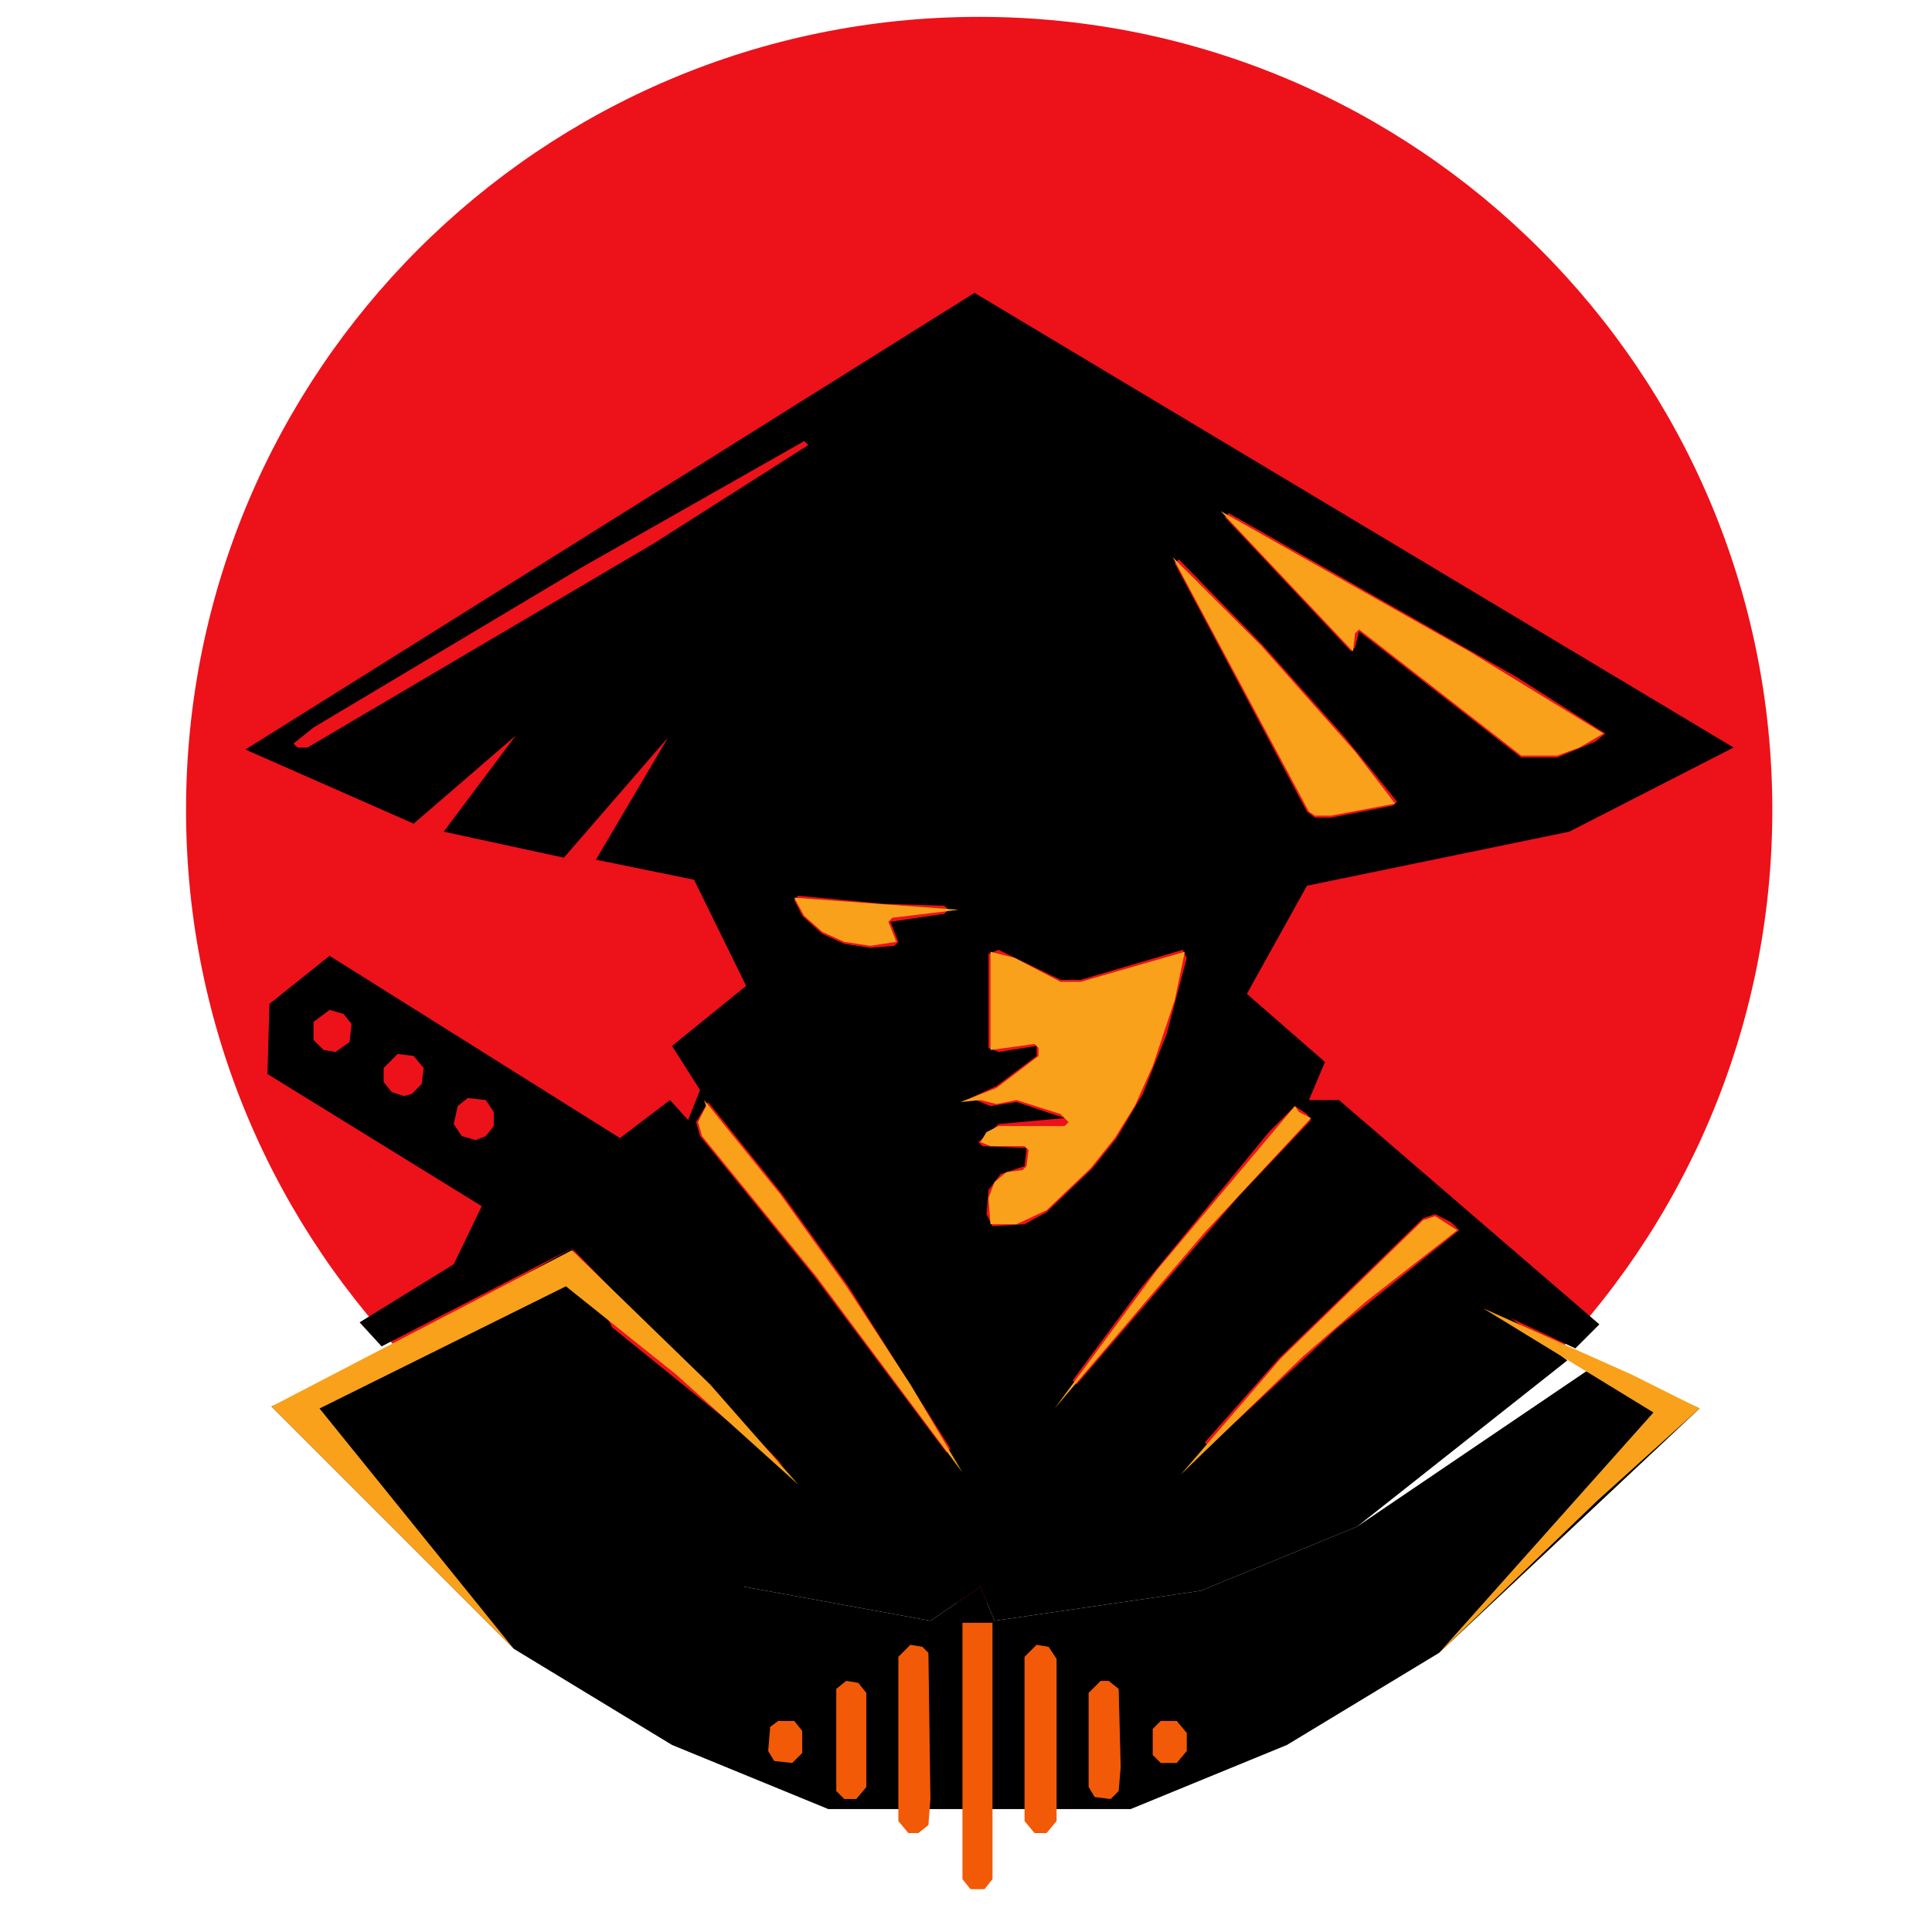
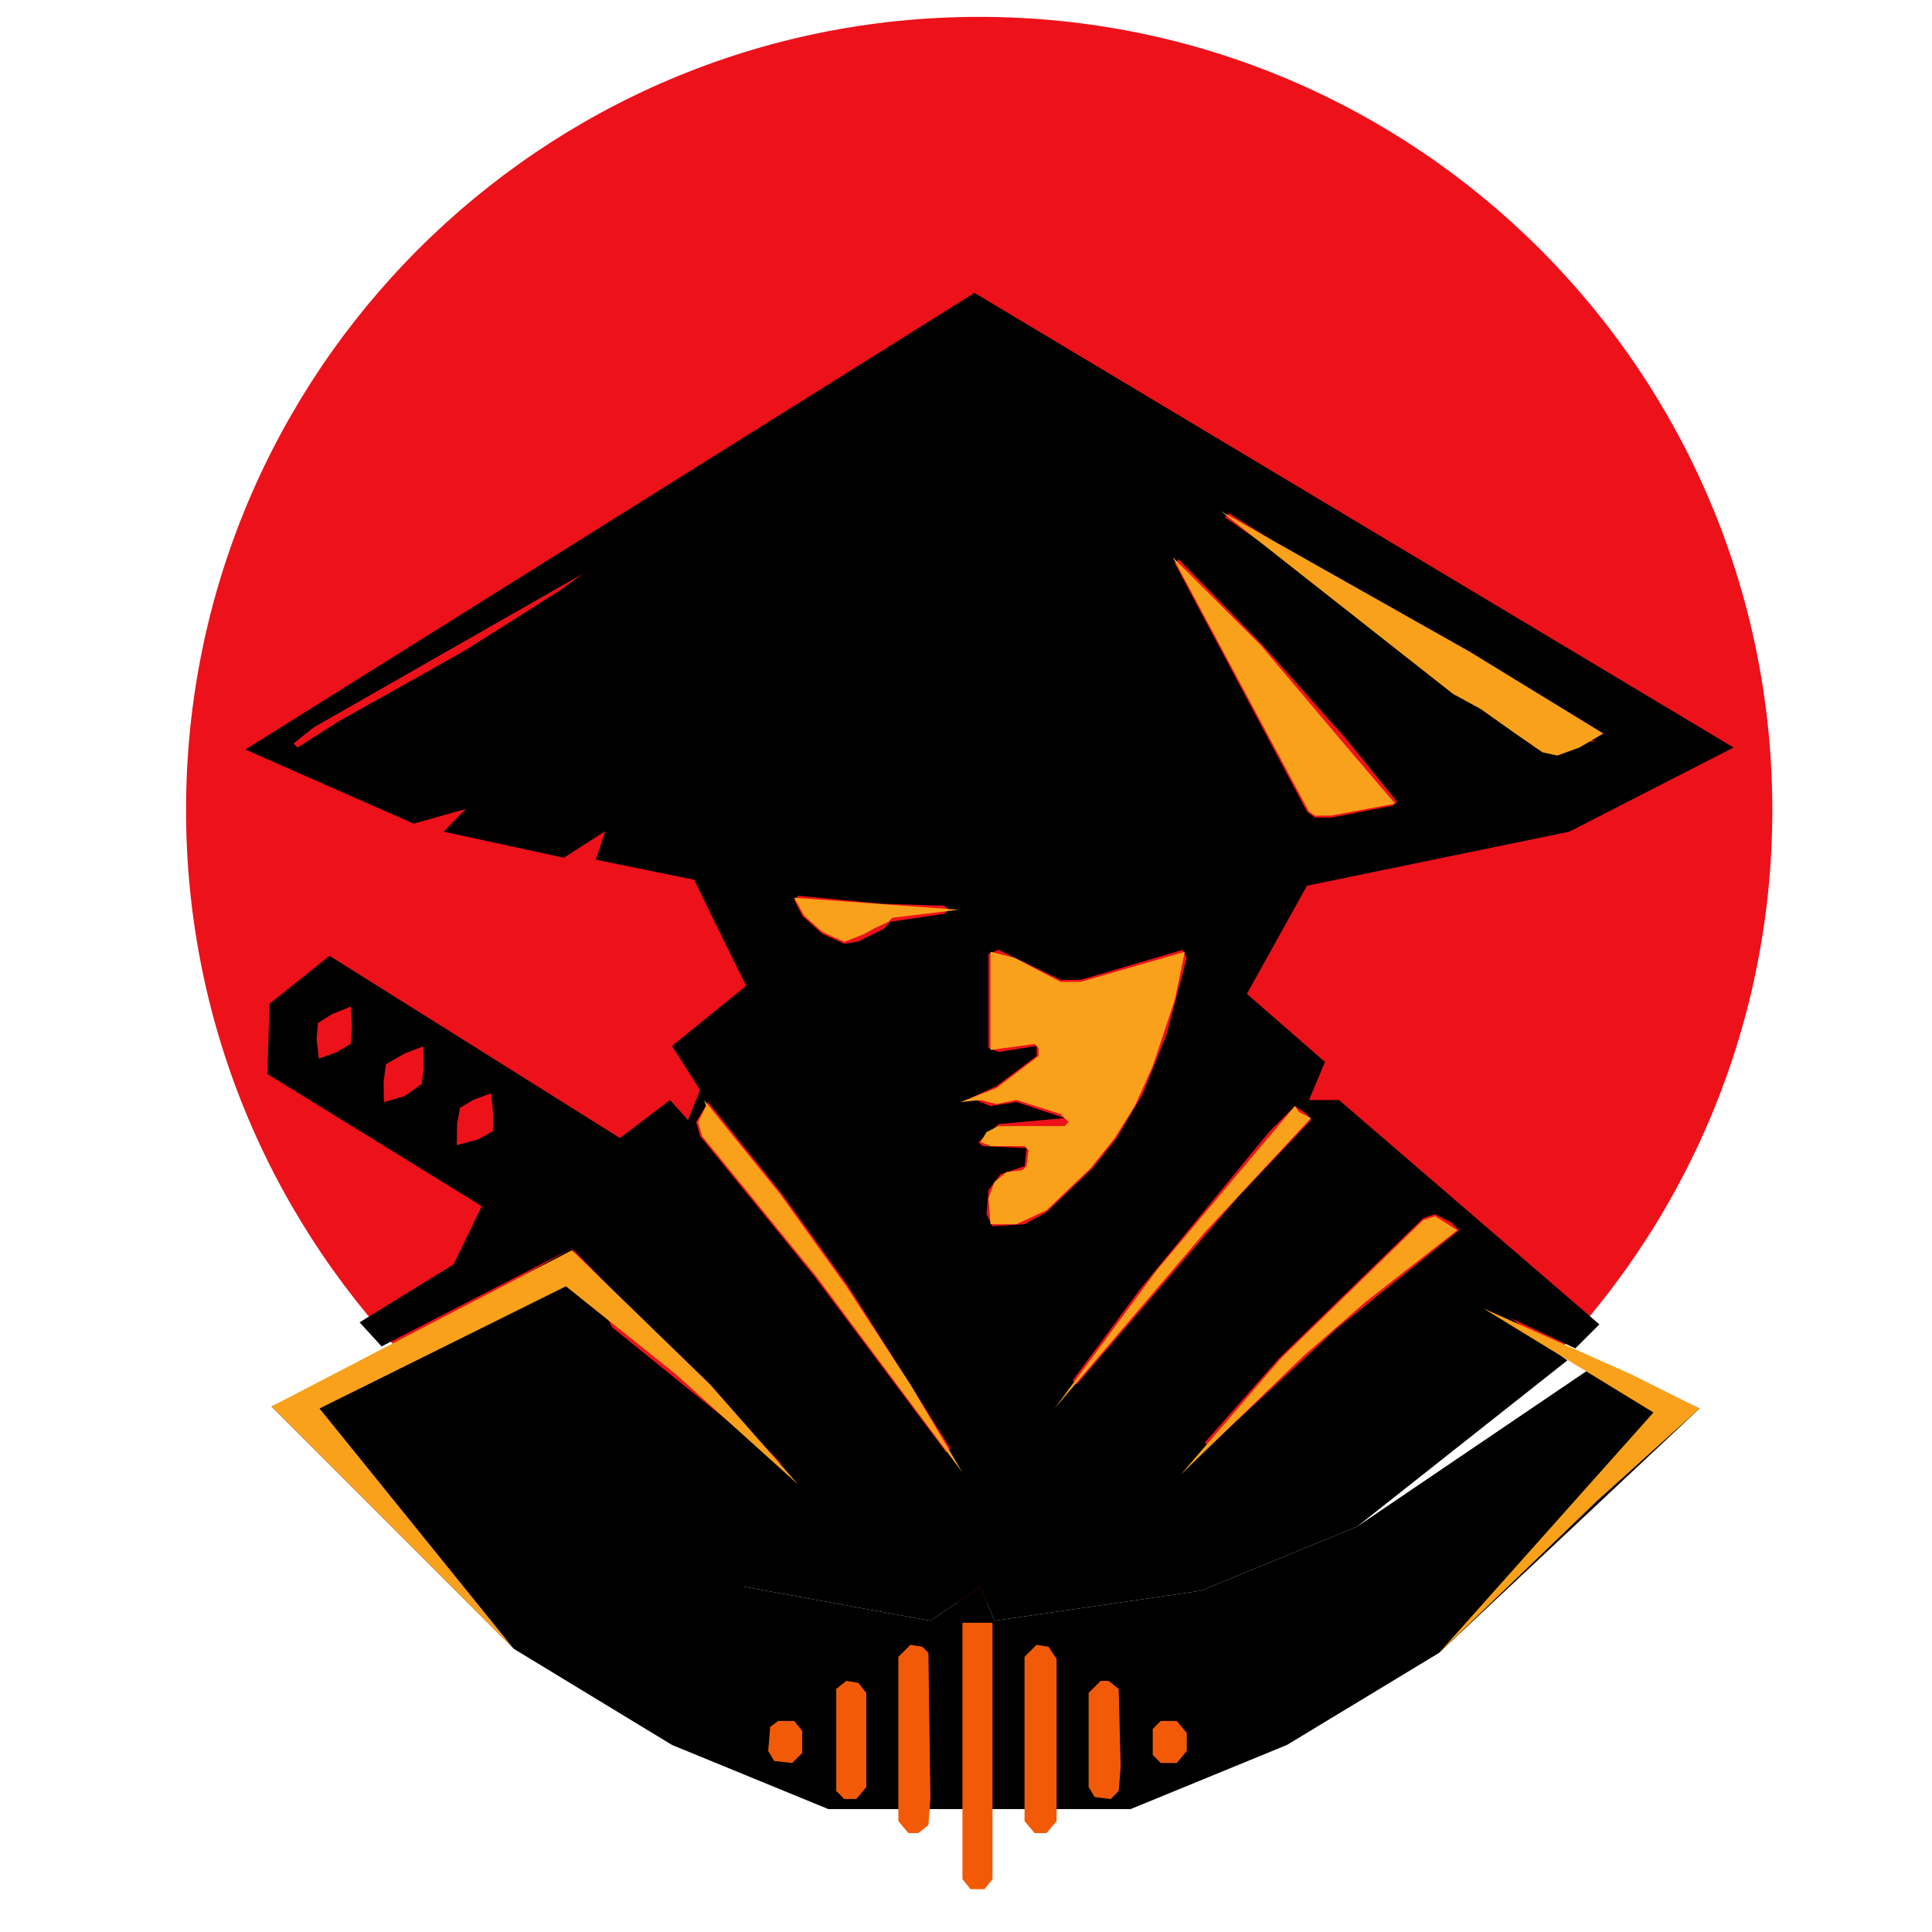
- <svg xmlns="http://www.w3.org/2000/svg" width="1254" height="1254" viewBox="0 0 1254 1254">
-   <g transform="translate(-180, -170) scale(1.3)">
-     <circle cx="627.35" cy="535.19" r="396.0" fill="#ed111a" />
-     <path fill="#000000" d="M 424,754 L 318,814 L 274,833 L 395,954 L 474,1002 L 552,1034 L 703,1034 L 781,1002 L 857,956 L 987,834 L 937,811 L 816,893 L 738,925 L 635,940 L 628,923 L 603,940 L 510,923 Z" />
-     <path fill="#f25a07" fill-rule="evenodd" d="M 718,990 L 714,994 L 714,1007 L 718,1011 L 726,1011 L 731,1005 L 731,996 L 726,990 Z M 527,990 L 523,993 L 522,1005 L 525,1010 L 534,1011 L 539,1006 L 539,995 L 535,990 Z M 688,970 L 682,976 L 682,1023 L 685,1028 L 693,1029 L 697,1025 L 698,1013 L 697,974 L 692,970 Z M 561,970 L 556,974 L 556,1025 L 560,1029 L 566,1029 L 571,1023 L 571,976 L 567,971 Z M 656,952 L 650,958 L 650,1040 L 655,1046 L 661,1046 L 666,1040 L 666,959 L 662,953 Z M 593,952 L 587,958 L 587,1040 L 592,1046 L 597,1046 L 602,1042 L 603,1029 L 602,956 L 599,953 Z M 619,941 L 619,1069 L 623,1074 L 630,1074 L 634,1069 L 634,941 Z" />
-     <path fill="#000000" fill-rule="evenodd" d="M 625,277 L 261,505 L 345,542 L 396,498 L 360,546 L 420,559 L 472,499 L 436,560 L 485,570 L 511,623 L 474,653 L 488,675 L 482,690 L 473,680 L 448,699 L 303,608 L 273,632 L 272,667 L 379,733 L 365,762 L 318,791 L 329,803 L 424,754 L 530,863 L 420,774 L 338,815 L 381,855 L 510,923 L 603,940 L 628,923 L 635,940 L 738,925 L 816,893 L 921,810 L 893,789 L 925,804 L 937,792 L 807,680 L 792,680 L 800,661 L 761,627 L 791,573 L 922,546 L 1004,504 Z M 867,745 L 806,794 L 742,853 L 740,851 L 777,809 L 849,739 L 855,737 L 863,741 Z M 791,687 L 793,690 L 757,728 L 676,822 L 674,820 L 708,774 L 772,696 L 785,683 Z M 492,681 L 529,727 L 562,773 L 613,854 L 611,856 L 545,768 L 488,698 L 486,691 Z M 372,679 L 381,680 L 385,686 L 385,693 L 381,698 L 376,700 L 369,698 L 365,692 L 367,683 Z M 337,657 L 345,658 L 350,664 L 349,672 L 344,677 L 340,678 L 334,676 L 330,671 L 330,664 Z M 303,635 L 310,637 L 314,642 L 313,651 L 306,656 L 300,655 L 295,650 L 295,641 Z M 729,605 L 731,609 L 721,647 L 709,677 L 696,699 L 684,714 L 661,736 L 650,742 L 634,743 L 631,737 L 632,725 L 638,717 L 650,713 L 651,704 L 629,703 L 627,701 L 637,692 L 670,689 L 646,681 L 633,683 L 623,679 L 636,673 L 656,658 L 656,653 L 637,656 L 632,654 L 632,607 L 637,605 L 668,620 L 678,620 Z M 535,580 L 537,578 L 579,582 L 610,583 L 612,585 L 610,587 L 583,591 L 587,601 L 585,603 L 573,604 L 560,602 L 549,597 L 539,588 Z M 727,410 L 769,453 L 810,499 L 836,531 L 834,533 L 803,539 L 795,539 L 791,536 L 725,412 Z M 750,389 L 752,387 L 896,469 L 940,497 L 935,501 L 916,509 L 898,509 L 817,446 L 815,454 L 813,456 Z M 542,353 L 465,402 L 292,504 L 287,504 L 285,502 L 295,494 L 429,414 L 540,351 Z M 367,245 L 318,296" />
-     <path fill="#f9a11b" fill-rule="evenodd" d="M 987,834 L 953,817 L 879,784 L 964,836 L 857,956 L 936,880 Z M 424,755 L 274,833 L 395,954 L 298,834 L 421,773 L 476,817 L 537,872 L 493,822 Z M 866,745 L 855,738 L 849,740 L 778,809 L 728,867 L 789,808 L 820,781 Z M 793,689 L 787,686 L 785,683 L 716,765 L 665,834 L 740,746 Z M 490,680 L 491,683 L 487,691 L 489,698 L 546,768 L 619,866 L 593,822 L 561,773 L 528,727 Z M 730,606 L 678,621 L 668,621 L 645,609 L 633,606 L 633,655 L 655,652 L 657,654 L 657,658 L 636,674 L 618,681 L 628,680 L 636,682 L 646,680 L 668,687 L 672,691 L 670,693 L 637,693 L 631,696 L 628,701 L 633,703 L 650,703 L 652,705 L 651,713 L 649,715 L 641,716 L 635,721 L 632,729 L 633,742 L 646,742 L 661,735 L 683,714 L 695,699 L 705,683 L 714,663 L 725,630 Z M 535,579 L 540,588 L 549,596 L 560,601 L 573,603 L 586,601 L 582,591 L 584,589 L 617,585 Z M 724,409 L 792,536 L 795,538 L 803,538 L 835,532 L 815,506 L 768,453 Z M 748,386 L 814,456 L 815,447 L 817,445 L 898,508 L 916,508 L 927,504 L 939,497 L 872,456 Z" />
+ <svg xmlns="http://www.w3.org/2000/svg" width="1254" height="1254" viewBox="0 0 1254 1254" version="1.1" id="svg4">
+   <defs id="defs4" />
+   <g transform="translate(-180, -170) scale(1.3)" id="g4">
+     <circle cx="627.35" cy="535.19" r="396.0" fill="#ed111a" id="circle1" />
+     <path fill="#000000" d="M 424,754 L 318,814 L 274,833 L 395,954 L 474,1002 L 552,1034 L 703,1034 L 781,1002 L 857,956 L 987,834 L 937,811 L 816,893 L 738,925 L 635,940 L 628,923 L 603,940 L 510,923 Z" id="path1" />
+     <path fill="#f25a07" fill-rule="evenodd" d="M 718,990 L 714,994 L 714,1007 L 718,1011 L 726,1011 L 731,1005 L 731,996 L 726,990 Z M 527,990 L 523,993 L 522,1005 L 525,1010 L 534,1011 L 539,1006 L 539,995 L 535,990 Z M 688,970 L 682,976 L 682,1023 L 685,1028 L 693,1029 L 697,1025 L 698,1013 L 697,974 L 692,970 Z M 561,970 L 556,974 L 556,1025 L 560,1029 L 566,1029 L 571,1023 L 571,976 L 567,971 Z M 656,952 L 650,958 L 650,1040 L 655,1046 L 661,1046 L 666,1040 L 666,959 L 662,953 Z M 593,952 L 587,958 L 587,1040 L 592,1046 L 597,1046 L 602,1042 L 603,1029 L 602,956 L 599,953 Z M 619,941 L 619,1069 L 623,1074 L 630,1074 L 634,1069 L 634,941 Z" id="path2" />
+     <path fill="#000000" fill-rule="evenodd" d="m 625,277 -364,228 84,37 26.021,-7.329 L 360,546 420,559 440.643,545.769 436,560 l 49,10 26,53 -37,30 14,22 -6,15 -9,-10 -25,19 -145,-91 -30,24 -1,35 107,66 -14,29 -47,29 11,12 95,-49 106,109 -110,-89 -82,41 43,40 129,68 93,17 25,-17 7,17 103,-15 78,-32 105,-83 -28,-21 32,15 12,-12 -130,-112 h -15 l 8,-19 -39,-34 30,-54 131,-27 82,-42 z m 242,468 -61,49 -64,59 -2,-2 37,-42 72,-70 6,-2 8,4 z m -76,-58 2,3 -36,38 -81,94 -2,-2 34,-46 64,-78 13,-13 z m -299,-6 37,46 33,46 51,81 -2,2 -66,-88 -57,-70 -2,-7 z m -117.058,-1.184 8.844,-3.187 0.838,9.935 v 8.879 l -6.067,3.497 L 376,700 l -9.469,2.531 0.161,-10.907 1.436,-7.685 z M 340.382,656.812 349.783,653.217 350,664 l -1,8 -7.067,5 L 340,678.188 330.124,681.062 330,671 l 1.127,-8.879 z m -36.223,-19.654 9.502,-3.846 0.527,10.191 -0.624,8.436 -6.812,4.06 -9.098,3.343 -1.151,-10.095 0.719,-7.717 z M 729,605 l 2,4 -10,38 -12,30 -13,22 -12,15 -23,22 -11,6 -16,1 -3,-6 1,-12 6,-8 12,-4 1,-9 -22,-1 -2,-2 10,-9 33,-3 -24,-8 -13,2 -10,-4 13,-6 20,-15 v -5 l -19,3 -5,-2 v -47 l 5,-2 31,15 h 10 z m -194,-25 2,-2 42,4 31,1 2,2 -2,2 -27,4 -3.441,3.622 -7.315,3.594 -5.091,2.594 L 560,602 l -11,-5 -10,-9 z m 192,-170 42,43 41,46 26,32 -2,2 -31,6 h -8 l -4,-3 -66,-124 z m 23,-21 2,-2 145.594,91.035 25.399,18.434 L 935,501 l -16.874,0.559 -10.559,-3.189 -19.881,-14.105 -24.322,-14.322 -8.378,-7.566 z M 417.636,425.811 370.399,455.678 307.944,490.713 287,504 l -2,-2 10,-8 134.531,-76.811 0.455,-0.287 z M 367,245 318,296" id="path3" />
+     <path fill="#f9a11b" fill-rule="evenodd" d="m 987,834 -34,-17 -74,-33 85,52 -107,120 79,-76 z m -563,-79 -150,78 121,121 -97,-120 123,-61 55,44 61,55 -44,-50 z m 442,-10 -11,-7 -6,2 -71,69 -50,58 61,-59 31,-27 z m -73,-56 -6,-3 -2,-3 -69,82 -51,69 75,-88 z m -303,-9 1,3 -4,8 2,7 57,70 73,98 -26,-44 -32,-49 -33,-46 z m 240,-74 -52,15 h -10 l -23,-12 -12,-3 v 49 l 22,-3 2,2 v 4 l -21,16 -18,7 10,-1 8,2 10,-2 22,7 4,4 -2,2 h -33 l -6,3 -3,5 5,2 h 17 l 2,2 -1,8 -2,2 -8,1 -6,5 -3,8 1,13 h 13 l 15,-7 22,-21 12,-15 10,-16 9,-20 11,-33 z m -195,-27 5,9 9,8 11,5 9.811,-3.846 5.559,-3.063 L 582,591 l 2,-2 33,-4 z m 189,-170 68,127 3,2 h 8 L 835,532 812.343,505.469 768,453 Z m 24,-23 115.958,91.259 13.755,7.476 17.413,12.35 13.504,9.322 L 916,508 l 11,-4 12,-7 -67,-41 z" id="path4" />
  </g>
</svg>
